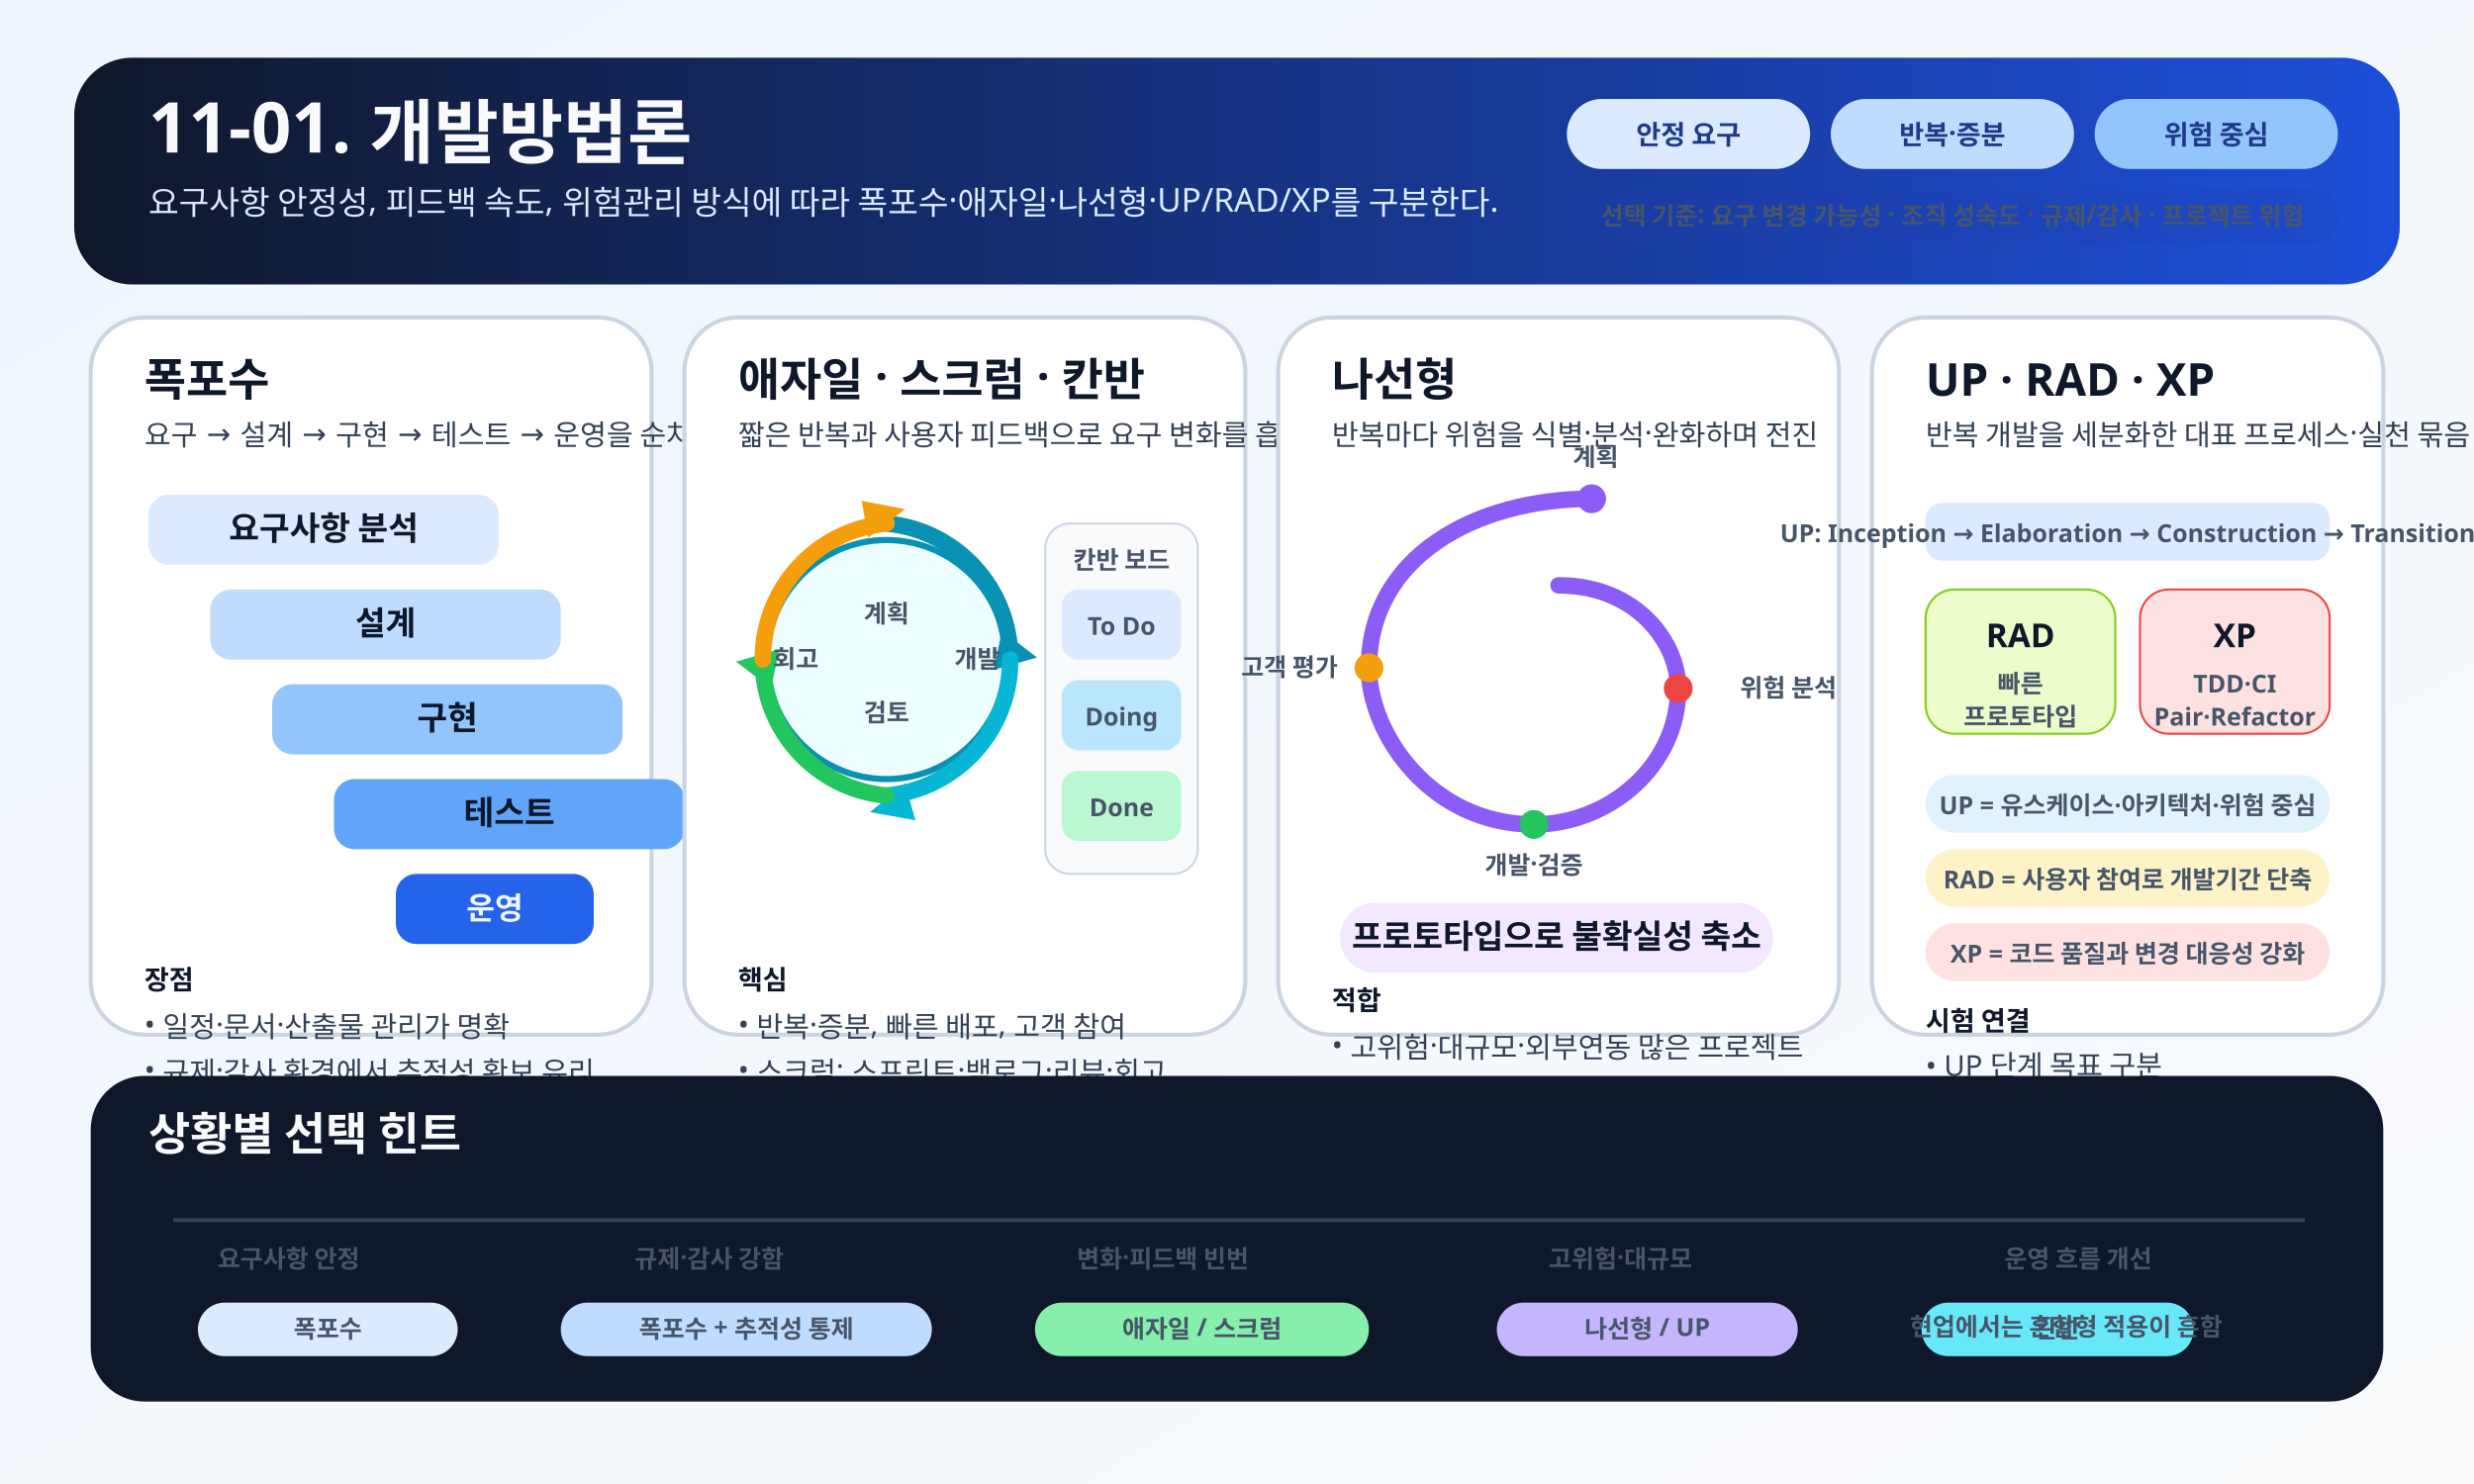
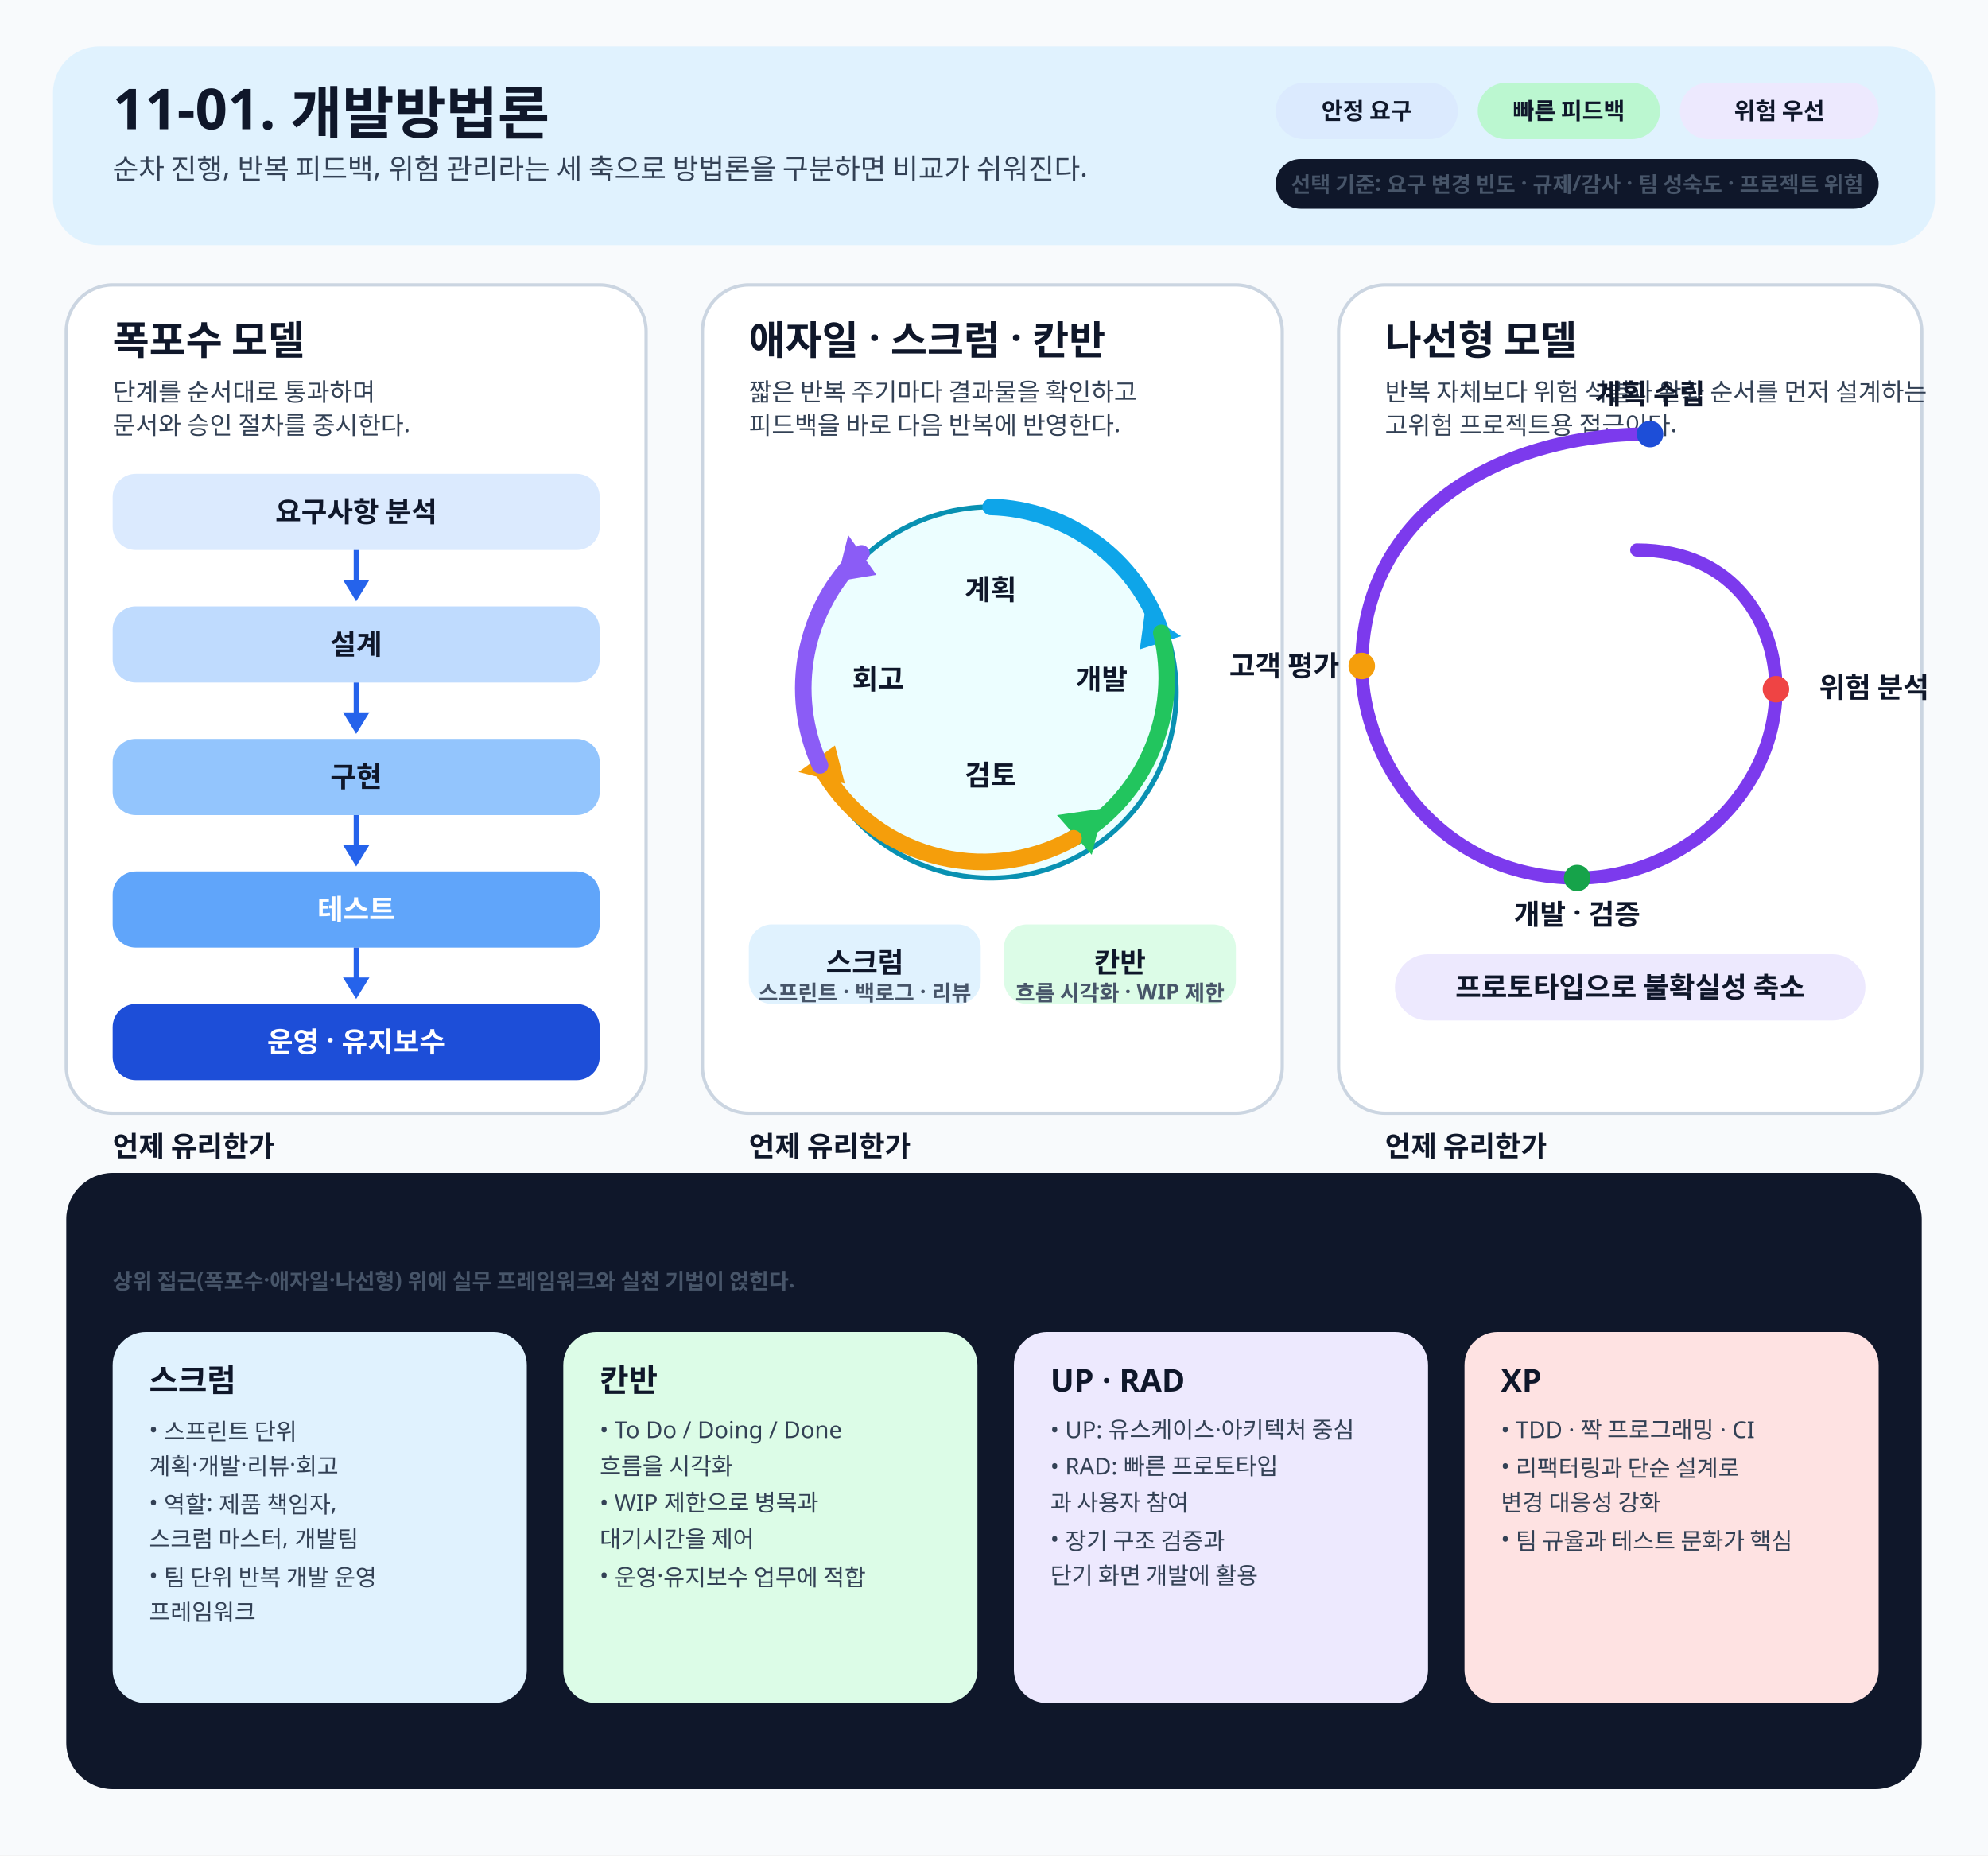
- <svg xmlns="http://www.w3.org/2000/svg" width="1200" height="720" viewBox="0 0 1200 720" role="img" aria-labelledby="title desc">
+ <svg xmlns="http://www.w3.org/2000/svg" width="1200" height="1120" viewBox="0 0 1200 1120" role="img" aria-labelledby="title desc">
  <defs>
-     <linearGradient id="bg" x1="0" y1="0" x2="1" y2="1">
-       <stop offset="0%" stop-color="#eff6ff" />
-       <stop offset="100%" stop-color="#f8fafc" />
-     </linearGradient>
-     <linearGradient id="titleBar" x1="0" y1="0" x2="1" y2="0">
-       <stop offset="0%" stop-color="#0f172a" />
-       <stop offset="100%" stop-color="#1d4ed8" />
-     </linearGradient>
    <style>
-       text { font-family: "Noto Sans KR", "Apple SD Gothic Neo", sans-serif; }
-       .title { font-size: 34px; font-weight: 800; fill: #f8fafc; }
-       .subtitle { font-size: 16px; font-weight: 500; fill: #dbeafe; }
-       .section { font-size: 22px; font-weight: 800; fill: #0f172a; }
-       .label { font-size: 16px; font-weight: 700; fill: #0f172a; }
-       .body { font-size: 14px; font-weight: 500; fill: #334155; }
-       .small { font-size: 12px; font-weight: 600; fill: #475569; }
-       .chip { font-size: 13px; font-weight: 700; fill: #1e3a8a; }
-       .mono { font-size: 13px; font-weight: 700; fill: #0f172a; }
+       text { font-family: "Noto Sans KR", "Apple SD Gothic Neo", sans-serif; fill: #0f172a; }
+       .title { font-size: 34px; font-weight: 800; }
+       .subtitle { font-size: 17px; font-weight: 500; fill: #334155; }
+       .section { font-size: 24px; font-weight: 800; }
+       .label { font-size: 17px; font-weight: 700; }
+       .body { font-size: 15px; font-weight: 500; fill: #334155; }
+       .small { font-size: 13px; font-weight: 600; fill: #475569; }
+       .chipText { font-size: 14px; font-weight: 700; }
+       .cardTitle { font-size: 19px; font-weight: 800; }
+       .cardBody { font-size: 14px; font-weight: 500; fill: #334155; }
+       .white { fill: #ffffff; }
    </style>
  </defs>
-   <rect width="1200" height="720" fill="url(#bg)" />
-   <rect x="36" y="28" width="1128" height="110" rx="28" fill="url(#titleBar)" />
-   <text class="title" x="72" y="74">11-01. 개발방법론</text>
-   <text class="subtitle" x="72" y="104">요구사항 안정성, 피드백 속도, 위험관리 방식에 따라 폭포수·애자일·나선형·UP/RAD/XP를 구분한다.</text>
-   <rect x="760" y="48" width="118" height="34" rx="17" fill="#dbeafe" />
-   <text class="chip" x="819" y="70" text-anchor="middle">안정 요구</text>
-   <rect x="888" y="48" width="118" height="34" rx="17" fill="#bfdbfe" />
-   <text class="chip" x="947" y="70" text-anchor="middle">반복·증분</text>
-   <rect x="1016" y="48" width="118" height="34" rx="17" fill="#93c5fd" />
-   <text class="chip" x="1075" y="70" text-anchor="middle">위험 중심</text>
-   <rect x="760" y="92" width="374" height="26" rx="13" fill="#1e40af" opacity="0.24" />
-   <text class="small" x="947" y="109" text-anchor="middle">선택 기준: 요구 변경 가능성 · 조직 성숙도 · 규제/감사 · 프로젝트 위험</text>
-   <rect x="44" y="154" width="272" height="348" rx="26" fill="#ffffff" stroke="#cbd5e1" stroke-width="2" />
-   <text class="section" x="70" y="192">폭포수</text>
-   <text class="body" x="70" y="216">요구 → 설계 → 구현 → 테스트 → 운영을 순차 진행</text>
-   <rect x="72" y="240" width="170" height="34" rx="10" fill="#dbeafe" />
-   <text class="label" x="157" y="262" text-anchor="middle">요구사항 분석</text>
-   <rect x="102" y="286" width="170" height="34" rx="10" fill="#bfdbfe" />
-   <text class="label" x="187" y="308" text-anchor="middle">설계</text>
-   <rect x="132" y="332" width="170" height="34" rx="10" fill="#93c5fd" />
-   <text class="label" x="217" y="354" text-anchor="middle">구현</text>
-   <rect x="162" y="378" width="170" height="34" rx="10" fill="#60a5fa" />
-   <text class="label" x="247" y="400" text-anchor="middle">테스트</text>
-   <rect x="192" y="424" width="96" height="34" rx="10" fill="#2563eb" />
-   <text x="240" y="446" text-anchor="middle" font-size="15" font-weight="800" fill="#eff6ff">운영</text>
-   <text class="mono" x="70" y="480">장점</text>
-   <text class="body" x="70" y="502">• 일정·문서·산출물 관리가 명확</text>
-   <text class="body" x="70" y="524">• 규제·감사 환경에서 추적성 확보 유리</text>
-   <text class="mono" x="70" y="548">주의</text>
-   <text class="body" x="70" y="570">• 후반 변경 비용 큼</text>
-   <text class="body" x="70" y="592">• 사용자 피드백 반영이 늦음</text>
-   <rect x="332" y="154" width="272" height="348" rx="26" fill="#ffffff" stroke="#cbd5e1" stroke-width="2" />
-   <text class="section" x="358" y="192">애자일 · 스크럼 · 칸반</text>
-   <text class="body" x="358" y="216">짧은 반복과 사용자 피드백으로 요구 변화를 흡수</text>
-   <circle cx="430" cy="320" r="58" fill="#ecfeff" stroke="#0891b2" stroke-width="3" />
-   <path d="M430 254 A66 66 0 0 1 490 320" fill="none" stroke="#0891b2" stroke-width="8" stroke-linecap="round" />
-   <polygon points="486,306 503,319 482,325" fill="#0891b2" />
-   <path d="M490 320 A66 66 0 0 1 430 386" fill="none" stroke="#06b6d4" stroke-width="8" stroke-linecap="round" />
-   <polygon points="439,380 422,394 444,398" fill="#06b6d4" />
-   <path d="M430 386 A66 66 0 0 1 370 320" fill="none" stroke="#22c55e" stroke-width="8" stroke-linecap="round" />
-   <polygon points="374,334 357,321 378,315" fill="#22c55e" />
-   <path d="M370 320 A66 66 0 0 1 430 254" fill="none" stroke="#f59e0b" stroke-width="8" stroke-linecap="round" />
-   <polygon points="421,261 439,247 418,243" fill="#f59e0b" />
-   <text class="small" x="430" y="302" text-anchor="middle">계획</text>
-   <text class="small" x="474" y="324" text-anchor="middle">개발</text>
-   <text class="small" x="430" y="350" text-anchor="middle">검토</text>
-   <text class="small" x="386" y="324" text-anchor="middle">회고</text>
-   <rect x="507" y="254" width="74" height="170" rx="12" fill="#f8fafc" stroke="#cbd5e1" />
-   <rect x="515" y="286" width="58" height="34" rx="8" fill="#dbeafe" />
-   <rect x="515" y="330" width="58" height="34" rx="8" fill="#bae6fd" />
-   <rect x="515" y="374" width="58" height="34" rx="8" fill="#bbf7d0" />
-   <text class="small" x="544" y="276" text-anchor="middle">칸반 보드</text>
-   <text class="small" x="544" y="308" text-anchor="middle">To Do</text>
-   <text class="small" x="544" y="352" text-anchor="middle">Doing</text>
-   <text class="small" x="544" y="396" text-anchor="middle">Done</text>
-   <text class="mono" x="358" y="480">핵심</text>
-   <text class="body" x="358" y="502">• 반복·증분, 빠른 배포, 고객 참여</text>
-   <text class="body" x="358" y="524">• 스크럼: 스프린트·백로그·리뷰·회고</text>
-   <text class="body" x="358" y="546">• 칸반: 흐름 시각화, WIP 제한</text>
-   <text class="mono" x="358" y="570">주의</text>
-   <text class="body" x="358" y="592">• 범위 통제와 추적성 보완 필요</text>
-   <rect x="620" y="154" width="272" height="348" rx="26" fill="#ffffff" stroke="#cbd5e1" stroke-width="2" />
-   <text class="section" x="646" y="192">나선형</text>
-   <text class="body" x="646" y="216">반복마다 위험을 식별·분석·완화하며 전진</text>
-   <path d="M756 284 C794 284 814 312 814 334 C814 372 780 400 744 400 C694 400 664 356 664 324 C664 270 716 242 772 242" fill="none" stroke="#8b5cf6" stroke-width="8" stroke-linecap="round" />
-   <circle cx="772" cy="242" r="7" fill="#8b5cf6" />
-   <circle cx="814" cy="334" r="7" fill="#ef4444" />
-   <circle cx="744" cy="400" r="7" fill="#22c55e" />
-   <circle cx="664" cy="324" r="7" fill="#f59e0b" />
-   <text class="small" x="774" y="226" text-anchor="middle">계획</text>
-   <text class="small" x="844" y="338">위험 분석</text>
-   <text class="small" x="744" y="424" text-anchor="middle">개발·검증</text>
-   <text class="small" x="602" y="328">고객 평가</text>
-   <rect x="650" y="438" width="210" height="34" rx="17" fill="#f3e8ff" />
-   <text class="label" x="755" y="460" text-anchor="middle">프로토타입으로 불확실성 축소</text>
-   <text class="mono" x="646" y="490">적합</text>
-   <text class="body" x="646" y="512">• 고위험·대규모·외부연동 많은 프로젝트</text>
-   <text class="body" x="646" y="534">• 성능/보안/사업성 검증을 선행해야 할 때</text>
-   <text class="mono" x="646" y="558">주의</text>
-   <text class="body" x="646" y="580">• 관리 복잡도와 비용 부담 증가</text>
-   <rect x="908" y="154" width="248" height="348" rx="26" fill="#ffffff" stroke="#cbd5e1" stroke-width="2" />
-   <text class="section" x="934" y="192">UP · RAD · XP</text>
-   <text class="body" x="934" y="216">반복 개발을 세분화한 대표 프로세스·실천 묶음</text>
-   <rect x="934" y="244" width="196" height="28" rx="8" fill="#dbeafe" />
-   <text class="small" x="1032" y="263" text-anchor="middle">UP: Inception → Elaboration → Construction → Transition</text>
-   <rect x="934" y="286" width="92" height="70" rx="14" fill="#ecfccb" stroke="#84cc16" />
-   <text class="label" x="980" y="314" text-anchor="middle">RAD</text>
-   <text class="small" x="980" y="336" text-anchor="middle">빠른</text>
-   <text class="small" x="980" y="352" text-anchor="middle">프로토타입</text>
-   <rect x="1038" y="286" width="92" height="70" rx="14" fill="#fee2e2" stroke="#ef4444" />
-   <text class="label" x="1084" y="314" text-anchor="middle">XP</text>
-   <text class="small" x="1084" y="336" text-anchor="middle">TDD·CI</text>
-   <text class="small" x="1084" y="352" text-anchor="middle">Pair·Refactor</text>
-   <rect x="934" y="376" width="196" height="28" rx="14" fill="#e0f2fe" />
-   <text class="small" x="1032" y="395" text-anchor="middle">UP = 유스케이스·아키텍처·위험 중심</text>
-   <rect x="934" y="412" width="196" height="28" rx="14" fill="#fef3c7" />
-   <text class="small" x="1032" y="431" text-anchor="middle">RAD = 사용자 참여로 개발기간 단축</text>
-   <rect x="934" y="448" width="196" height="28" rx="14" fill="#fee2e2" />
-   <text class="small" x="1032" y="467" text-anchor="middle">XP = 코드 품질과 변경 대응성 강화</text>
-   <text class="mono" x="934" y="500">시험 연결</text>
-   <text class="body" x="934" y="522">• UP 단계 목표 구분</text>
-   <text class="body" x="934" y="544">• RAD 장단점과 적용 상황</text>
-   <text class="body" x="934" y="566">• XP 실천: TDD, CI, 짝 프로그래밍</text>
-   <rect x="44" y="522" width="1112" height="158" rx="26" fill="#0f172a" />
-   <text x="72" y="558" font-size="22" font-weight="800" fill="#f8fafc">상황별 선택 힌트</text>
-   <line x1="84" y1="592" x2="1118" y2="592" stroke="#334155" stroke-width="2" />
-   <text class="small" x="140" y="615" text-anchor="middle" fill="#93c5fd">요구사항 안정</text>
-   <text class="small" x="344" y="615" text-anchor="middle" fill="#93c5fd">규제·감사 강함</text>
-   <text class="small" x="564" y="615" text-anchor="middle" fill="#93c5fd">변화·피드백 빈번</text>
-   <text class="small" x="786" y="615" text-anchor="middle" fill="#93c5fd">고위험·대규모</text>
-   <text class="small" x="1008" y="615" text-anchor="middle" fill="#93c5fd">운영 흐름 개선</text>
-   <rect x="96" y="632" width="126" height="26" rx="13" fill="#dbeafe" />
-   <text class="small" x="159" y="649" text-anchor="middle" fill="#0f172a">폭포수</text>
-   <rect x="272" y="632" width="180" height="26" rx="13" fill="#bfdbfe" />
-   <text class="small" x="362" y="649" text-anchor="middle" fill="#0f172a">폭포수 + 추적성 통제</text>
-   <rect x="502" y="632" width="162" height="26" rx="13" fill="#86efac" />
-   <text class="small" x="583" y="649" text-anchor="middle" fill="#0f172a">애자일 / 스크럼</text>
-   <rect x="726" y="632" width="146" height="26" rx="13" fill="#c4b5fd" />
-   <text class="small" x="799" y="649" text-anchor="middle" fill="#0f172a">나선형 / UP</text>
-   <rect x="932" y="632" width="132" height="26" rx="13" fill="#67e8f9" />
-   <text class="small" x="998" y="649" text-anchor="middle" fill="#0f172a">칸반</text>
-   <text class="small" x="1078" y="648" text-anchor="end" fill="#cbd5e1">현업에서는 혼합형 적용이 흔함</text>
+   <rect width="1200" height="1120" fill="#f8fafc" />
+   <rect x="32" y="28" width="1136" height="120" rx="28" fill="#e0f2fe" />
+   <text class="title" x="68" y="78">11-01. 개발방법론</text>
+   <text class="subtitle" x="68" y="108">순차 진행, 반복 피드백, 위험 관리라는 세 축으로 방법론을 구분하면 비교가 쉬워진다.</text>
+   <rect x="770" y="50" width="110" height="34" rx="17" fill="#dbeafe" />
+   <text class="chipText" x="825" y="72" text-anchor="middle">안정 요구</text>
+   <rect x="892" y="50" width="110" height="34" rx="17" fill="#bbf7d0" />
+   <text class="chipText" x="947" y="72" text-anchor="middle">빠른 피드백</text>
+   <rect x="1014" y="50" width="120" height="34" rx="17" fill="#ede9fe" />
+   <text class="chipText" x="1074" y="72" text-anchor="middle">위험 우선</text>
+   <rect x="770" y="96" width="364" height="30" rx="15" fill="#0f172a" />
+   <text class="small" x="952" y="116" text-anchor="middle" fill="#e2e8f0">선택 기준: 요구 변경 빈도 · 규제/감사 · 팀 성숙도 · 프로젝트 위험</text>
+   <rect x="40" y="172" width="350" height="500" rx="28" fill="#ffffff" stroke="#cbd5e1" stroke-width="2" />
+   <text class="section" x="68" y="214">폭포수 모델</text>
+   <text class="body" x="68" y="242">
+     <tspan x="68" dy="0">단계를 순서대로 통과하며</tspan>
+     <tspan x="68" dy="20">문서와 승인 절차를 중시한다.</tspan>
+   </text>
+   <rect x="68" y="286" width="294" height="46" rx="14" fill="#dbeafe" />
+   <text class="label" x="215" y="315" text-anchor="middle">요구사항 분석</text>
+   <line x1="215" y1="332" x2="215" y2="352" stroke="#2563eb" stroke-width="3" />
+   <polygon points="215,363 207,350 223,350" fill="#2563eb" />
+   <rect x="68" y="366" width="294" height="46" rx="14" fill="#bfdbfe" />
+   <text class="label" x="215" y="395" text-anchor="middle">설계</text>
+   <line x1="215" y1="412" x2="215" y2="432" stroke="#2563eb" stroke-width="3" />
+   <polygon points="215,443 207,430 223,430" fill="#2563eb" />
+   <rect x="68" y="446" width="294" height="46" rx="14" fill="#93c5fd" />
+   <text class="label" x="215" y="475" text-anchor="middle">구현</text>
+   <line x1="215" y1="492" x2="215" y2="512" stroke="#2563eb" stroke-width="3" />
+   <polygon points="215,523 207,510 223,510" fill="#2563eb" />
+   <rect x="68" y="526" width="294" height="46" rx="14" fill="#60a5fa" />
+   <text class="label white" x="215" y="555" text-anchor="middle">테스트</text>
+   <line x1="215" y1="572" x2="215" y2="592" stroke="#2563eb" stroke-width="3" />
+   <polygon points="215,603 207,590 223,590" fill="#2563eb" />
+   <rect x="68" y="606" width="294" height="46" rx="14" fill="#1d4ed8" />
+   <text class="label white" x="215" y="635" text-anchor="middle">운영 · 유지보수</text>
+   <text class="label" x="68" y="698">언제 유리한가</text>
+   <text class="body" x="68" y="726">
+     <tspan x="68" dy="0">• 요구사항이 안정적이고 계약·감사 문서가 중요한 프로젝트</tspan>
+     <tspan x="68" dy="22">• 단계별 승인과 산출물 관리가 필요한 금융·공공 환경</tspan>
+   </text>
+   <text class="label" x="68" y="790">주의할 점</text>
+   <text class="body" x="68" y="818">
+     <tspan x="68" dy="0">• 후반부에 변경이 생기면</tspan>
+     <tspan x="68" dy="22">수정 비용이 급격히 커진다.</tspan>
+   </text>
+   <rect x="424" y="172" width="350" height="500" rx="28" fill="#ffffff" stroke="#cbd5e1" stroke-width="2" />
+   <text class="section" x="452" y="214">애자일 · 스크럼 · 칸반</text>
+   <text class="body" x="452" y="242">
+     <tspan x="452" dy="0">짧은 반복 주기마다 결과물을 확인하고</tspan>
+     <tspan x="452" dy="20">피드백을 바로 다음 반복에 반영한다.</tspan>
+   </text>
+   <circle cx="598" cy="418" r="112" fill="#ecfeff" stroke="#0891b2" stroke-width="3" />
+   <path d="M598 306 A112 112 0 0 1 701 382" fill="none" stroke="#0ea5e9" stroke-width="10" stroke-linecap="round" />
+   <polygon points="691,370 713,384 688,392" fill="#0ea5e9" />
+   <path d="M701 382 A112 112 0 0 1 648 506" fill="none" stroke="#22c55e" stroke-width="10" stroke-linecap="round" />
+   <polygon points="638,492 659,516 666,488" fill="#22c55e" />
+   <path d="M648 506 A112 112 0 0 1 495 462" fill="none" stroke="#f59e0b" stroke-width="10" stroke-linecap="round" />
+   <polygon points="504,450 482,466 510,473" fill="#f59e0b" />
+   <path d="M495 462 A112 112 0 0 1 520 334" fill="none" stroke="#8b5cf6" stroke-width="10" stroke-linecap="round" />
+   <polygon points="529,347 512,323 505,351" fill="#8b5cf6" />
+   <text class="label" x="598" y="362" text-anchor="middle">계획</text>
+   <text class="label" x="665" y="416" text-anchor="middle">개발</text>
+   <text class="label" x="598" y="474" text-anchor="middle">검토</text>
+   <text class="label" x="530" y="416" text-anchor="middle">회고</text>
+   <rect x="452" y="558" width="140" height="48" rx="14" fill="#e0f2fe" />
+   <text class="label" x="522" y="587" text-anchor="middle">스크럼</text>
+   <text class="small" x="522" y="604" text-anchor="middle">스프린트 · 백로그 · 리뷰</text>
+   <rect x="606" y="558" width="140" height="48" rx="14" fill="#dcfce7" />
+   <text class="label" x="676" y="587" text-anchor="middle">칸반</text>
+   <text class="small" x="676" y="604" text-anchor="middle">흐름 시각화 · WIP 제한</text>
+   <text class="label" x="452" y="698">언제 유리한가</text>
+   <text class="body" x="452" y="726">
+     <tspan x="452" dy="0">• 요구사항 변화가 잦고</tspan>
+     <tspan x="452" dy="22">사용자 피드백이 빠르게 필요한 프로젝트</tspan>
+     <tspan x="452" dy="22">• 동작 결과물을 자주 배포하며</tspan>
+     <tspan x="452" dy="22">점진적으로 품질을 높일 때</tspan>
+   </text>
+   <text class="label" x="452" y="834">주의할 점</text>
+   <text class="body" x="452" y="862">
+     <tspan x="452" dy="0">• 범위 통제, 추적성, 승인 이력을</tspan>
+     <tspan x="452" dy="22">별도 장치로 보완해야 한다.</tspan>
+   </text>
+   <rect x="808" y="172" width="352" height="500" rx="28" fill="#ffffff" stroke="#cbd5e1" stroke-width="2" />
+   <text class="section" x="836" y="214">나선형 모델</text>
+   <text class="body" x="836" y="242">
+     <tspan x="836" dy="0">반복 자체보다 위험 식별과 완화 순서를 먼저 설계하는</tspan>
+     <tspan x="836" dy="20">고위험 프로젝트용 접근이다.</tspan>
+   </text>
+   <path d="M988 332 C1048 332 1072 378 1072 416 C1072 478 1016 530 952 530 C868 530 822 458 822 402 C822 312 902 262 996 262" fill="none" stroke="#7c3aed" stroke-width="8" stroke-linecap="round" />
+   <circle cx="996" cy="262" r="8" fill="#1d4ed8" />
+   <circle cx="1072" cy="416" r="8" fill="#ef4444" />
+   <circle cx="952" cy="530" r="8" fill="#16a34a" />
+   <circle cx="822" cy="402" r="8" fill="#f59e0b" />
+   <text class="label" x="996" y="244" text-anchor="middle">계획 수립</text>
+   <text class="label" x="1098" y="421">위험 분석</text>
+   <text class="label" x="952" y="558" text-anchor="middle">개발 · 검증</text>
+   <text class="label" x="742" y="408">고객 평가</text>
+   <rect x="842" y="576" width="284" height="40" rx="20" fill="#ede9fe" />
+   <text class="label" x="984" y="602" text-anchor="middle">프로토타입으로 불확실성 축소</text>
+   <text class="label" x="836" y="698">언제 유리한가</text>
+   <text class="body" x="836" y="726">
+     <tspan x="836" dy="0">• 대규모 연동, 높은 보안 요구,</tspan>
+     <tspan x="836" dy="22">성능 리스크가 큰 프로젝트</tspan>
+     <tspan x="836" dy="22">• 기술 타당성과 사업성을</tspan>
+     <tspan x="836" dy="22">반복마다 검증해야 하는 과제</tspan>
+   </text>
+   <text class="label" x="836" y="834">주의할 점</text>
+   <text class="body" x="836" y="862">
+     <tspan x="836" dy="0">• 위험 분석 활동이 많아</tspan>
+     <tspan x="836" dy="22">관리 비용과 일정 부담이 커질 수 있다.</tspan>
+   </text>
+   <rect x="40" y="708" width="1120" height="372" rx="28" fill="#0f172a" />
+   <text x="68" y="752" font-size="24" font-weight="800" fill="#f8fafc">대표 실천/파생 방법론 요약</text>
+   <text class="small" x="68" y="778" fill="#cbd5e1">상위 접근(폭포수·애자일·나선형) 위에 실무 프레임워크와 실천 기법이 얹힌다.</text>
+   <rect x="68" y="804" width="250" height="224" rx="20" fill="#e0f2fe" />
+   <text class="cardTitle" x="90" y="840">스크럼</text>
+   <text class="cardBody" x="90" y="868">
+     <tspan x="90" dy="0">• 스프린트 단위</tspan>
+     <tspan x="90" dy="22">  계획·개발·리뷰·회고</tspan>
+     <tspan x="90" dy="22">• 역할: 제품 책임자,</tspan>
+     <tspan x="90" dy="22">  스크럼 마스터, 개발팀</tspan>
+     <tspan x="90" dy="22">• 팀 단위 반복 개발 운영</tspan>
+     <tspan x="90" dy="22">  프레임워크</tspan>
+   </text>
+   <rect x="340" y="804" width="250" height="224" rx="20" fill="#dcfce7" />
+   <text class="cardTitle" x="362" y="840">칸반</text>
+   <text class="cardBody" x="362" y="868">
+     <tspan x="362" dy="0">• To Do / Doing / Done</tspan>
+     <tspan x="362" dy="22">  흐름을 시각화</tspan>
+     <tspan x="362" dy="22">• WIP 제한으로 병목과</tspan>
+     <tspan x="362" dy="22">  대기시간을 제어</tspan>
+     <tspan x="362" dy="22">• 운영·유지보수 업무에 적합</tspan>
+   </text>
+   <rect x="612" y="804" width="250" height="224" rx="20" fill="#ede9fe" />
+   <text class="cardTitle" x="634" y="840">UP · RAD</text>
+   <text class="cardBody" x="634" y="868">
+     <tspan x="634" dy="0">• UP: 유스케이스·아키텍처 중심</tspan>
+     <tspan x="634" dy="22">• RAD: 빠른 프로토타입</tspan>
+     <tspan x="634" dy="22">  과 사용자 참여</tspan>
+     <tspan x="634" dy="22">• 장기 구조 검증과</tspan>
+     <tspan x="634" dy="22">  단기 화면 개발에 활용</tspan>
+   </text>
+   <rect x="884" y="804" width="250" height="224" rx="20" fill="#fee2e2" />
+   <text class="cardTitle" x="906" y="840">XP</text>
+   <text class="cardBody" x="906" y="868">
+     <tspan x="906" dy="0">• TDD · 짝 프로그래밍 · CI</tspan>
+     <tspan x="906" dy="22">• 리팩터링과 단순 설계로</tspan>
+     <tspan x="906" dy="22">  변경 대응성 강화</tspan>
+     <tspan x="906" dy="22">• 팀 규율과 테스트 문화가 핵심</tspan>
+   </text>
</svg>
